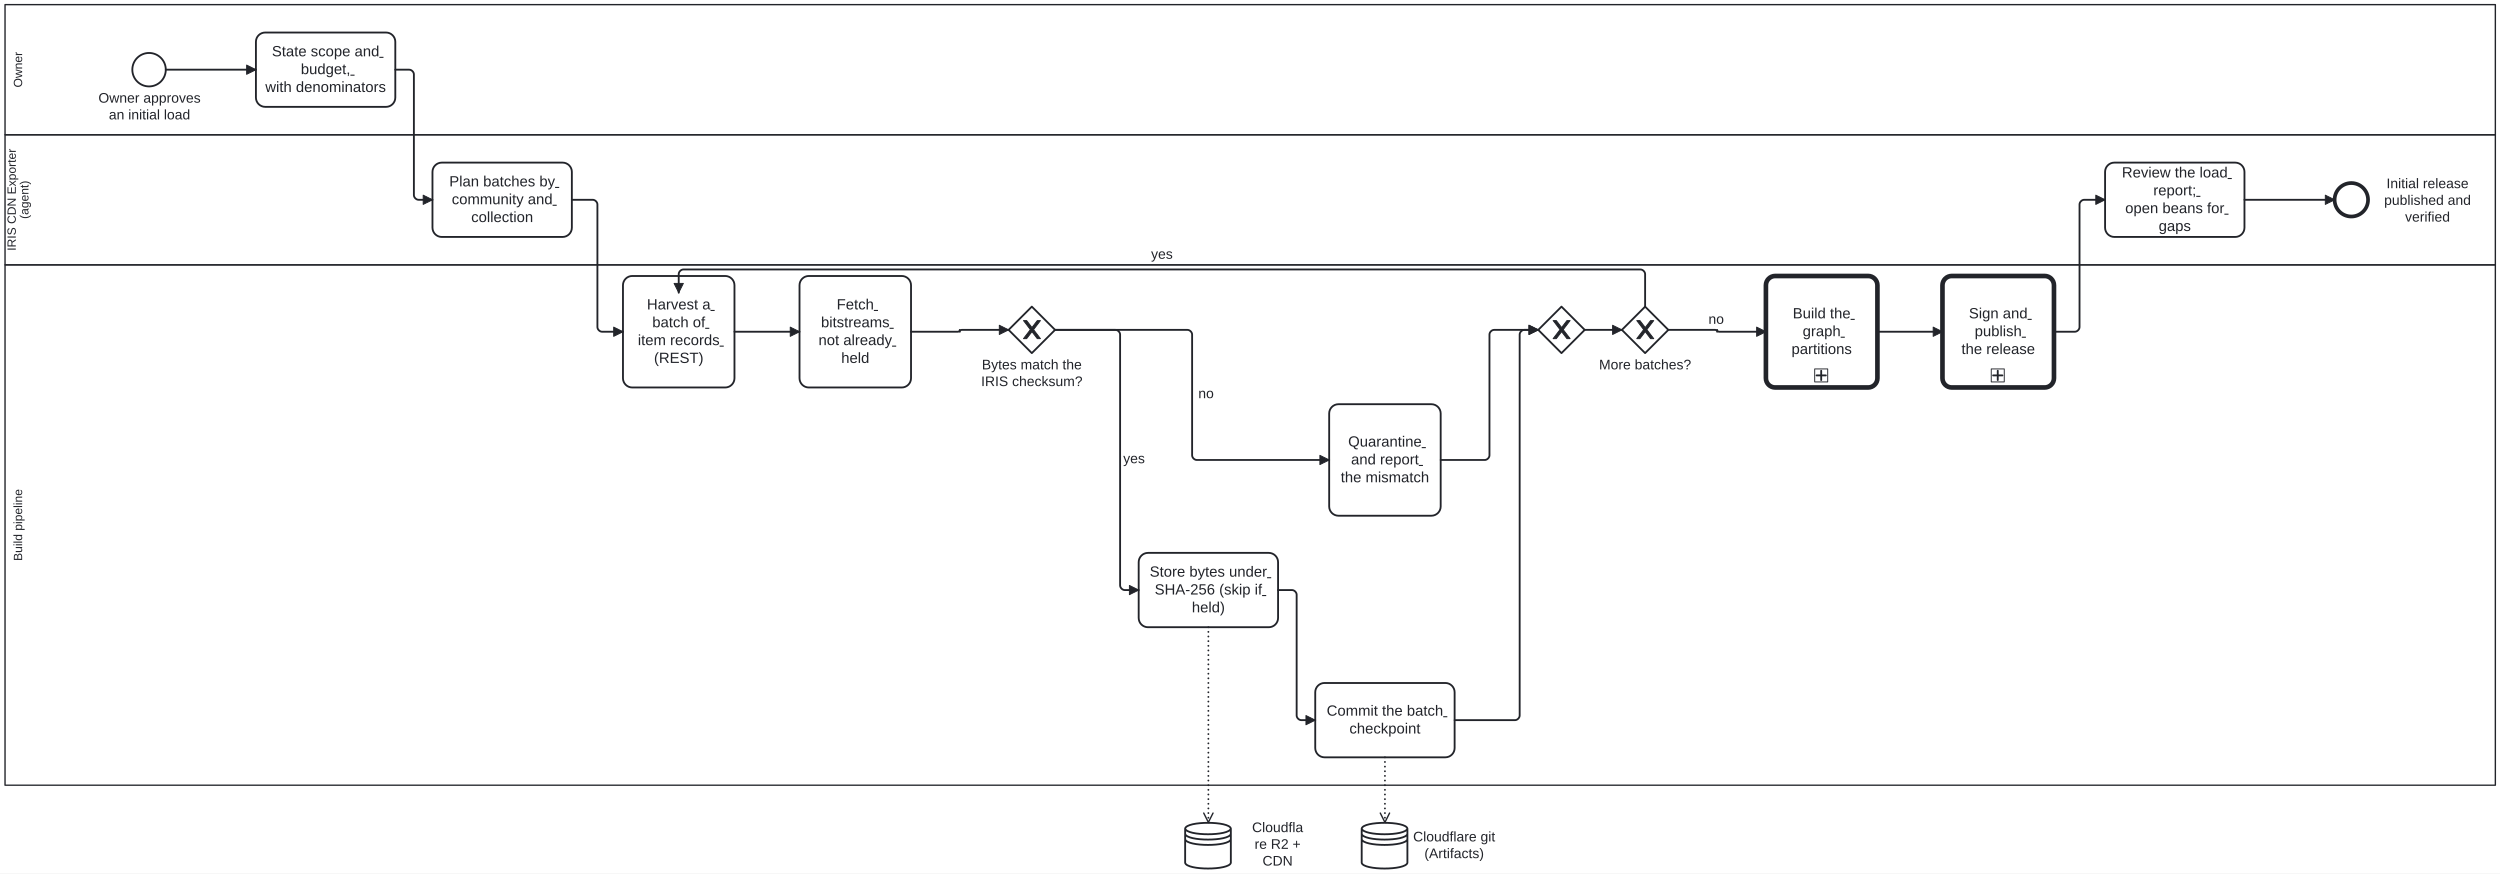
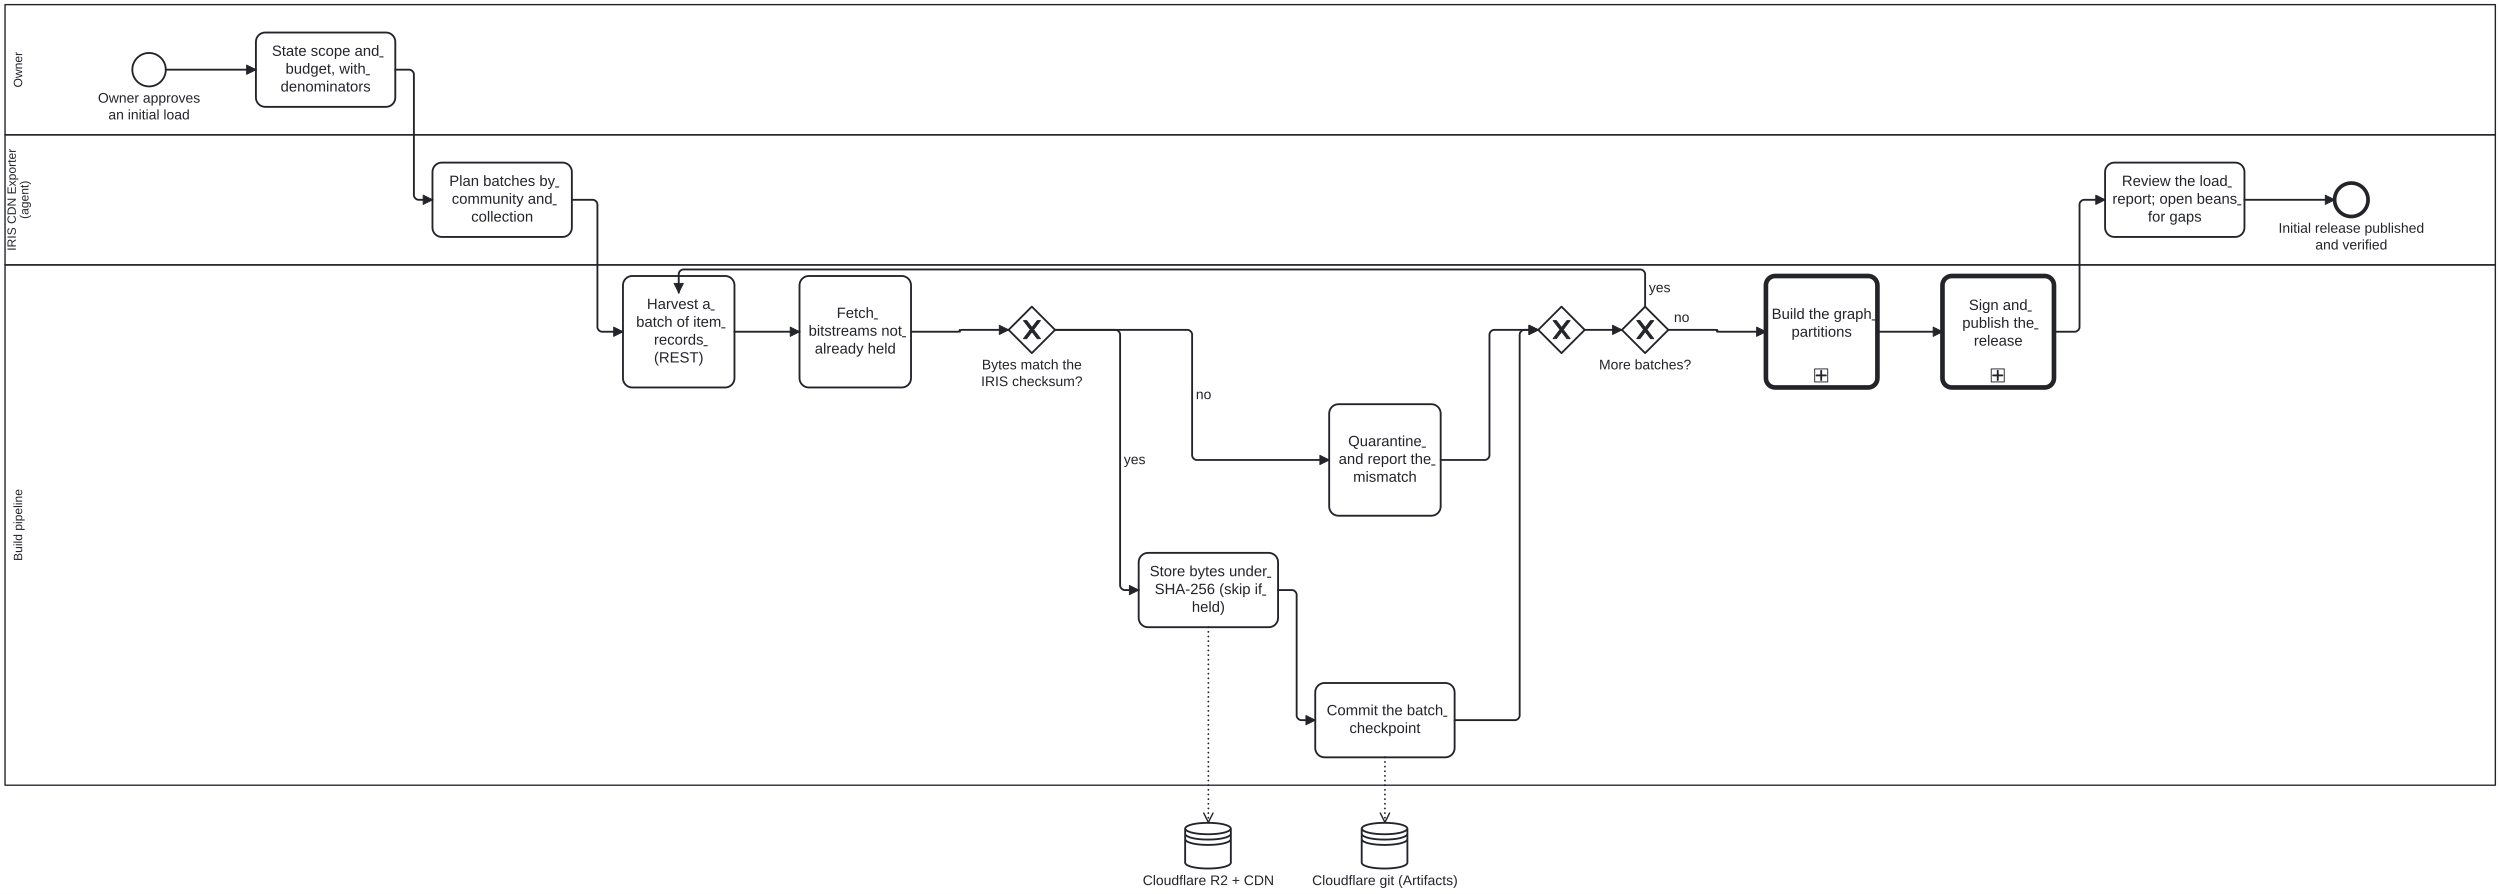
- <svg xmlns="http://www.w3.org/2000/svg" width="100%" style="max-width:100%;height:auto" viewBox="154.587 55 2690.413 940" version="1.1">
+ <svg xmlns="http://www.w3.org/2000/svg" width="100%" style="max-width:100%;height:auto" viewBox="154.587 55 2690.413 962" version="1.1">
  <style>.fa-task-link,.fa-subprocess-link{cursor:pointer}.fa-task-link text{text-decoration:underline}.fa-task-link:focus-visible,.fa-subprocess-link:focus-visible{outline:2px solid #2563eb;outline-offset:2px}.fa-subprocess-link:hover rect:not(.fa-link-hit),.fa-subprocess-link:focus-visible rect:not(.fa-link-hit){stroke-width:2.5px}</style>
-   <rect x="154.587" y="55" width="2690.413" height="940" fill="#ffffff" />
+   <rect x="154.587" y="55" width="2690.413" height="962" fill="#ffffff" />
  <g class="djs-group">
    <g class="djs-element djs-shape" data-element-id="Lane_Pipeline" style="display: block;" transform="matrix(1 0 0 1 160 340)">
      <g class="djs-visual">
        <rect x="0" y="0" width="2680" height="560" rx="0" ry="0" style="stroke-linecap: round; stroke-linejoin: round; stroke: rgb(34, 36, 42); stroke-width: 1.5px; fill: white; fill-opacity: 0.25;" />
        <text lineHeight="1.05" class="djs-label" transform="matrix(-1.83697e-16 -1 1 -1.83697e-16 0 560)" style="font-family: Arial, sans-serif; font-size: 13px; font-weight: normal; fill: rgb(34, 36, 42);">
          <tspan x="241.333" y="18.413">Build pipeline</tspan>
        </text>
      </g>
      <rect class="djs-hit djs-hit-all" x="0" y="0" width="2680" height="560" style="fill: none; stroke-opacity: 0; stroke: white; stroke-width: 15px;" />
    </g>
  </g>
  <g class="djs-group">
    <g class="djs-element djs-shape" data-element-id="Lane_Exporter" style="display: block;" transform="matrix(1 0 0 1 160 200)">
      <g class="djs-visual">
        <rect x="0" y="0" width="2680" height="140" rx="0" ry="0" style="stroke-linecap: round; stroke-linejoin: round; stroke: rgb(34, 36, 42); stroke-width: 1.5px; fill: white; fill-opacity: 0.25;" />
        <text lineHeight="1.05" class="djs-label" transform="matrix(-1.83697e-16 -1 1 -1.83697e-16 0 140)" style="font-family: Arial, sans-serif; font-size: 13px; font-weight: normal; fill: rgb(34, 36, 42);">
-           <tspan x="15.099" y="11.588">IRIS CDN Exporter </tspan>
+           <tspan x="15.099" y="11.588">IRIS CDN Exporter</tspan>
          <tspan x="49.405" y="25.238">(agent)</tspan>
        </text>
      </g>
      <rect class="djs-hit djs-hit-all" x="0" y="0" width="2680" height="140" style="fill: none; stroke-opacity: 0; stroke: white; stroke-width: 15px;" />
    </g>
  </g>
  <g class="djs-group">
    <g class="djs-element djs-shape" data-element-id="Lane_Owner" style="display: block;" transform="matrix(1 0 0 1 160 60)">
      <g class="djs-visual">
        <rect x="0" y="0" width="2680" height="140" rx="0" ry="0" style="stroke-linecap: round; stroke-linejoin: round; stroke: rgb(34, 36, 42); stroke-width: 1.5px; fill: white; fill-opacity: 0.25;" />
        <text lineHeight="1.05" class="djs-label" transform="matrix(-1.83697e-16 -1 1 -1.83697e-16 0 140)" style="font-family: Arial, sans-serif; font-size: 13px; font-weight: normal; fill: rgb(34, 36, 42);">
          <tspan x="50.855" y="18.413">Owner</tspan>
        </text>
      </g>
      <rect class="djs-hit djs-hit-all" x="0" y="0" width="2680" height="140" style="fill: none; stroke-opacity: 0; stroke: white; stroke-width: 15px;" />
    </g>
  </g>
  <g class="djs-group">
    <g class="djs-element djs-shape" data-element-id="Start_LoadApproved" style="display: block;" transform="matrix(1 0 0 1 297 112)">
      <g class="djs-visual">
        <circle cx="18" cy="18" r="18" style="stroke-linecap: round; stroke-linejoin: round; stroke: rgb(34, 36, 42); stroke-width: 2px; fill: white; fill-opacity: 0.95;" />
      </g>
      <rect class="djs-hit djs-hit-all" x="0" y="0" width="36" height="36" style="fill: none; stroke-opacity: 0; stroke: white; stroke-width: 15px;" />
    </g>
  </g>
  <g class="djs-group">
-     <g class="djs-element djs-shape" data-element-id="Start_LoadApproved_label" style="display: block;" transform="matrix(1 0 0 1 260 152)">
-       <g class="djs-visual">
-         <text lineHeight="1.2" class="djs-label" style="font-family: Arial, sans-serif; font-size: 15px; font-weight: normal; fill: rgb(34, 36, 42);">
-           <tspan x="0.473" y="13.5">Owner approves</tspan>
-           <tspan x="11.719" y="31.5">an initial load</tspan>
-         </text>
-       </g>
-       <rect class="djs-hit djs-hit-all" x="0" y="0" width="111" height="36" style="fill: none; stroke-opacity: 0; stroke: white; stroke-width: 15px;" />
+     <g class="djs-element djs-shape" data-element-id="Start_LoadApproved_label" style="display: block;" transform="matrix(1 0 0 1 239.9688 152)">
+       <g class="djs-visual">
+         <text lineHeight="1.2" class="djs-label" style="font-family: Arial, sans-serif; font-size: 15px; font-weight: normal; fill: rgb(34, 36, 42);">
+           <tspan x="20.004" y="13.5">Owner approves</tspan>
+           <tspan x="31.251" y="31.5">an initial load</tspan>
+         </text>
+       </g>
+       <rect class="djs-hit djs-hit-all" x="0" y="0" width="150.062" height="36" style="fill: none; stroke-opacity: 0; stroke: white; stroke-width: 15px;" />
    </g>
  </g>
  <g class="djs-group">
    <g class="djs-element djs-shape" data-element-id="Task_StateBudget" style="display: block;" transform="matrix(1 0 0 1 430 90)">
      <g class="djs-visual">
        <rect x="0" y="0" width="150" height="80" rx="10" ry="10" style="stroke-linecap: round; stroke-linejoin: round; stroke: rgb(34, 36, 42); stroke-width: 2px; fill: white; fill-opacity: 0.95;" />
        <a class="fa-task-link" href="https://litlfred.github.io/folio-assistant/who-iris/process/Process_IrisCdnInitialLoad/node/Task_StateBudget" target="_top" aria-label="Open step: State scope and budget, with denominators">
-           <text lineHeight="1.2" class="djs-label" style="font-family: Arial, sans-serif; font-size: 16px; font-weight: normal; fill: rgb(34, 36, 42);">
-             <tspan x="17.18" y="25.6">State scope and </tspan>
-             <tspan x="48.309" y="44.8">budget,</tspan>
-             <tspan x="10.078" y="64">with denominators</tspan>
+           <text lineHeight="1.2" class="djs-label" transform="translate(0 10.7)" style="font-family: Arial, sans-serif; font-size: 16px; font-weight: normal; fill: rgb(34, 36, 42);">
+             <tspan x="17.18" y="14.4">State scope and</tspan>
+             <tspan x="31.859" y="33.6">budget, with</tspan>
+             <tspan x="26.527" y="52.8">denominators</tspan>
          </text>
        </a>
      </g>
      <rect class="djs-hit djs-hit-all" x="0" y="0" width="150" height="80" style="fill: none; stroke-opacity: 0; stroke: white; stroke-width: 15px;" />
    </g>
  </g>
  <g class="djs-group">
    <g class="djs-element djs-shape" data-element-id="Task_PlanBatches" style="display: block;" transform="matrix(1 0 0 1 620 230)">
      <g class="djs-visual">
        <rect x="0" y="0" width="150" height="80" rx="10" ry="10" style="stroke-linecap: round; stroke-linejoin: round; stroke: rgb(34, 36, 42); stroke-width: 2px; fill: white; fill-opacity: 0.95;" />
        <a class="fa-task-link" href="https://litlfred.github.io/folio-assistant/who-iris/process/Process_IrisCdnInitialLoad/node/Task_PlanBatches" target="_top" aria-label="Open step: Plan batches by community and collection">
-           <text lineHeight="1.2" class="djs-label" style="font-family: Arial, sans-serif; font-size: 16px; font-weight: normal; fill: rgb(34, 36, 42);">
-             <tspan x="18.074" y="25.6">Plan batches by</tspan>
-             <tspan x="20.754" y="44.8">community and </tspan>
-             <tspan x="41.648" y="64">collection</tspan>
+           <text lineHeight="1.2" class="djs-label" transform="translate(0 10.7)" style="font-family: Arial, sans-serif; font-size: 16px; font-weight: normal; fill: rgb(34, 36, 42);">
+             <tspan x="18.074" y="14.4">Plan batches by</tspan>
+             <tspan x="20.754" y="33.6">community and</tspan>
+             <tspan x="41.648" y="52.8">collection</tspan>
          </text>
        </a>
      </g>
      <rect class="djs-hit djs-hit-all" x="0" y="0" width="150" height="80" style="fill: none; stroke-opacity: 0; stroke: white; stroke-width: 15px;" />
    </g>
  </g>
  <g class="djs-group">
    <g class="djs-element djs-shape" data-element-id="Task_HarvestBatch" style="display: block;" transform="matrix(1 0 0 1 825 352)">
      <g class="djs-visual">
        <rect x="0" y="0" width="120" height="120" rx="10" ry="10" style="stroke-linecap: round; stroke-linejoin: round; stroke: rgb(34, 36, 42); stroke-width: 2px; fill: white; fill-opacity: 0.95;" />
        <a class="fa-task-link" href="https://litlfred.github.io/folio-assistant/who-iris/process/Process_IrisCdnInitialLoad/node/Task_HarvestBatch" target="_top" aria-label="Open step: Harvest a batch of item records (REST)">
-           <text lineHeight="1.2" class="djs-label" style="font-family: Arial, sans-serif; font-size: 16px; font-weight: normal; fill: rgb(34, 36, 42);">
-             <tspan x="25.766" y="36">Harvest a </tspan>
-             <tspan x="31.535" y="55.2">batch of</tspan>
-             <tspan x="15.988" y="74.4">item records </tspan>
-             <tspan x="33.336" y="93.6">(REST)</tspan>
+           <text lineHeight="1.2" class="djs-label" transform="translate(0 21.1)" style="font-family: Arial, sans-serif; font-size: 16px; font-weight: normal; fill: rgb(34, 36, 42);">
+             <tspan x="25.766" y="14.4">Harvest a</tspan>
+             <tspan x="14.199" y="33.6">batch of item</tspan>
+             <tspan x="33.324" y="52.8">records</tspan>
+             <tspan x="33.336" y="72">(REST)</tspan>
          </text>
        </a>
      </g>
      <rect class="djs-hit djs-hit-all" x="0" y="0" width="120" height="120" style="fill: none; stroke-opacity: 0; stroke: white; stroke-width: 15px;" />
    </g>
  </g>
  <g class="djs-group">
    <g class="djs-element djs-shape" data-element-id="Task_FetchBitstreams" style="display: block;" transform="matrix(1 0 0 1 1015 352)">
      <g class="djs-visual">
        <rect x="0" y="0" width="120" height="120" rx="10" ry="10" style="stroke-linecap: round; stroke-linejoin: round; stroke: rgb(34, 36, 42); stroke-width: 2px; fill: white; fill-opacity: 0.95;" />
        <a class="fa-task-link" href="https://litlfred.github.io/folio-assistant/who-iris/process/Process_IrisCdnInitialLoad/node/Task_FetchBitstreams" target="_top" aria-label="Open step: Fetch bitstreams not already held">
-           <text lineHeight="1.2" class="djs-label" style="font-family: Arial, sans-serif; font-size: 16px; font-weight: normal; fill: rgb(34, 36, 42);">
-             <tspan x="39.992" y="36">Fetch </tspan>
-             <tspan x="23.102" y="55.2">bitstreams</tspan>
-             <tspan x="20.418" y="74.4">not already </tspan>
-             <tspan x="44.875" y="93.6">held</tspan>
+           <text lineHeight="1.2" class="djs-label" transform="translate(0 30.7)" style="font-family: Arial, sans-serif; font-size: 16px; font-weight: normal; fill: rgb(34, 36, 42);">
+             <tspan x="39.992" y="14.4">Fetch</tspan>
+             <tspan x="9.758" y="33.6">bitstreams not</tspan>
+             <tspan x="16.414" y="52.8">already held</tspan>
          </text>
        </a>
      </g>
      <rect class="djs-hit djs-hit-all" x="0" y="0" width="120" height="120" style="fill: none; stroke-opacity: 0; stroke: white; stroke-width: 15px;" />
    </g>
  </g>
  <g class="djs-group">
    <g class="djs-element djs-shape" data-element-id="GW_Fixity" style="display: block;" transform="matrix(1 0 0 1 1240 385)">
      <g class="djs-visual">
        <polygon points="25,0 50,25 25,50 0,25" style="stroke-linecap: round; stroke-linejoin: round; stroke: rgb(34, 36, 42); stroke-width: 2px; fill: white; fill-opacity: 0.95;" />
        <path d="m 16,15 7.429,9.714 -7.429,9.714 3.429,0 5.714,-7.464 5.714,7.464 3.429,0 -7.429,-9.714 7.429,-9.714 -3.429,0 -5.714,7.464 -5.714,-7.464 -3.429,0 z" style="fill: rgb(34, 36, 42); stroke-linecap: round; stroke-linejoin: round; stroke: rgb(34, 36, 42); stroke-width: 1px;" />
      </g>
      <rect class="djs-hit djs-hit-all" x="0" y="0" width="50" height="50" style="fill: none; stroke-opacity: 0; stroke: white; stroke-width: 15px;" />
    </g>
  </g>
  <g class="djs-group">
-     <g class="djs-element djs-shape" data-element-id="GW_Fixity_label" style="display: block;" transform="matrix(1 0 0 1 1210 439)">
-       <g class="djs-visual">
-         <text lineHeight="1.2" class="djs-label" style="font-family: Arial, sans-serif; font-size: 15px; font-weight: normal; fill: rgb(34, 36, 42);">
-           <tspan x="1.226" y="13.5">Bytes match the</tspan>
-           <tspan x="0.398" y="31.5">IRIS checksum?</tspan>
-         </text>
-       </g>
-       <rect class="djs-hit djs-hit-all" x="0" y="0" width="110" height="36" style="fill: none; stroke-opacity: 0; stroke: white; stroke-width: 15px;" />
+     <g class="djs-element djs-shape" data-element-id="GW_Fixity_label" style="display: block;" transform="matrix(1 0 0 1 1190.391 439)">
+       <g class="djs-visual">
+         <text lineHeight="1.2" class="djs-label" style="font-family: Arial, sans-serif; font-size: 15px; font-weight: normal; fill: rgb(34, 36, 42);">
+           <tspan x="20.835" y="13.5">Bytes match the</tspan>
+           <tspan x="20.007" y="31.5">IRIS checksum?</tspan>
+         </text>
+       </g>
+       <rect class="djs-hit djs-hit-all" x="0" y="0" width="149.219" height="36" style="fill: none; stroke-opacity: 0; stroke: white; stroke-width: 15px;" />
    </g>
  </g>
  <g class="djs-group">
    <g class="djs-element djs-shape" data-element-id="Task_StoreBytes" style="display: block;" transform="matrix(1 0 0 1 1380 650)">
      <g class="djs-visual">
        <rect x="0" y="0" width="150" height="80" rx="10" ry="10" style="stroke-linecap: round; stroke-linejoin: round; stroke: rgb(34, 36, 42); stroke-width: 2px; fill: white; fill-opacity: 0.95;" />
        <a class="fa-task-link" href="https://litlfred.github.io/folio-assistant/who-iris/process/Process_IrisCdnInitialLoad/node/Task_StoreBytes" target="_top" aria-label="Open step: Store bytes under SHA-256 (skip if held)">
-           <text lineHeight="1.2" class="djs-label" style="font-family: Arial, sans-serif; font-size: 16px; font-weight: normal; fill: rgb(34, 36, 42);">
-             <tspan x="11.852" y="25.6">Store bytes under</tspan>
-             <tspan x="17.203" y="44.8">SHA-256 (skip if </tspan>
-             <tspan x="57.211" y="64">held)</tspan>
+           <text lineHeight="1.2" class="djs-label" transform="translate(0 10.7)" style="font-family: Arial, sans-serif; font-size: 16px; font-weight: normal; fill: rgb(34, 36, 42);">
+             <tspan x="11.852" y="14.4">Store bytes under</tspan>
+             <tspan x="17.203" y="33.6">SHA-256 (skip if</tspan>
+             <tspan x="57.211" y="52.8">held)</tspan>
          </text>
        </a>
      </g>
      <rect class="djs-hit djs-hit-all" x="0" y="0" width="150" height="80" style="fill: none; stroke-opacity: 0; stroke: white; stroke-width: 15px;" />
    </g>
  </g>
  <g class="djs-group">
    <g class="djs-element djs-shape" data-element-id="Task_Checkpoint" style="display: block;" transform="matrix(1 0 0 1 1570 790)">
      <g class="djs-visual">
        <rect x="0" y="0" width="150" height="80" rx="10" ry="10" style="stroke-linecap: round; stroke-linejoin: round; stroke: rgb(34, 36, 42); stroke-width: 2px; fill: white; fill-opacity: 0.95;" />
        <a class="fa-task-link" href="https://litlfred.github.io/folio-assistant/who-iris/process/Process_IrisCdnInitialLoad/node/Task_Checkpoint" target="_top" aria-label="Open step: Commit the batch checkpoint">
-           <text lineHeight="1.2" class="djs-label" style="font-family: Arial, sans-serif; font-size: 16px; font-weight: normal; fill: rgb(34, 36, 42);">
-             <tspan x="12.309" y="35.2">Commit the batch</tspan>
-             <tspan x="36.754" y="54.4">checkpoint</tspan>
+           <text lineHeight="1.2" class="djs-label" transform="translate(0 20.3)" style="font-family: Arial, sans-serif; font-size: 16px; font-weight: normal; fill: rgb(34, 36, 42);">
+             <tspan x="12.309" y="14.4">Commit the batch</tspan>
+             <tspan x="36.754" y="33.6">checkpoint</tspan>
          </text>
        </a>
      </g>
      <rect class="djs-hit djs-hit-all" x="0" y="0" width="150" height="80" style="fill: none; stroke-opacity: 0; stroke: white; stroke-width: 15px;" />
    </g>
  </g>
  <g class="djs-group">
    <g class="djs-element djs-shape" data-element-id="Task_Quarantine" style="display: block;" transform="matrix(1 0 0 1 1585 490)">
      <g class="djs-visual">
        <rect x="0" y="0" width="120" height="120" rx="10" ry="10" style="stroke-linecap: round; stroke-linejoin: round; stroke: rgb(34, 36, 42); stroke-width: 2px; fill: white; fill-opacity: 0.95;" />
        <a class="fa-task-link" href="https://litlfred.github.io/folio-assistant/who-iris/process/Process_IrisCdnInitialLoad/node/Task_Quarantine" target="_top" aria-label="Open step: Quarantine and report the mismatch">
-           <text lineHeight="1.2" class="djs-label" style="font-family: Arial, sans-serif; font-size: 16px; font-weight: normal; fill: rgb(34, 36, 42);">
-             <tspan x="20.418" y="45.6">Quarantine </tspan>
-             <tspan x="23.531" y="64.8">and report</tspan>
-             <tspan x="12.43" y="84">the mismatch</tspan>
+           <text lineHeight="1.2" class="djs-label" transform="translate(0 30.7)" style="font-family: Arial, sans-serif; font-size: 16px; font-weight: normal; fill: rgb(34, 36, 42);">
+             <tspan x="20.418" y="14.4">Quarantine</tspan>
+             <tspan x="10.188" y="33.6">and report the</tspan>
+             <tspan x="25.773" y="52.8">mismatch</tspan>
          </text>
        </a>
      </g>
      <rect class="djs-hit djs-hit-all" x="0" y="0" width="120" height="120" style="fill: none; stroke-opacity: 0; stroke: white; stroke-width: 15px;" />
    </g>
  </g>
  <g class="djs-group">
    <g class="djs-element djs-shape" data-element-id="GW_More_Join" style="display: block;" transform="matrix(1 0 0 1 1810 385)">
      <g class="djs-visual">
        <polygon points="25,0 50,25 25,50 0,25" style="stroke-linecap: round; stroke-linejoin: round; stroke: rgb(34, 36, 42); stroke-width: 2px; fill: white; fill-opacity: 0.95;" />
        <path d="m 16,15 7.429,9.714 -7.429,9.714 3.429,0 5.714,-7.464 5.714,7.464 3.429,0 -7.429,-9.714 7.429,-9.714 -3.429,0 -5.714,7.464 -5.714,-7.464 -3.429,0 z" style="fill: rgb(34, 36, 42); stroke-linecap: round; stroke-linejoin: round; stroke: rgb(34, 36, 42); stroke-width: 1px;" />
      </g>
      <rect class="djs-hit djs-hit-all" x="0" y="0" width="50" height="50" style="fill: none; stroke-opacity: 0; stroke: white; stroke-width: 15px;" />
    </g>
  </g>
  <g class="djs-group">
    <g class="djs-element djs-shape" data-element-id="GW_More" style="display: block;" transform="matrix(1 0 0 1 1900 385)">
      <g class="djs-visual">
        <polygon points="25,0 50,25 25,50 0,25" style="stroke-linecap: round; stroke-linejoin: round; stroke: rgb(34, 36, 42); stroke-width: 2px; fill: white; fill-opacity: 0.95;" />
        <path d="m 16,15 7.429,9.714 -7.429,9.714 3.429,0 5.714,-7.464 5.714,7.464 3.429,0 -7.429,-9.714 7.429,-9.714 -3.429,0 -5.714,7.464 -5.714,-7.464 -3.429,0 z" style="fill: rgb(34, 36, 42); stroke-linecap: round; stroke-linejoin: round; stroke: rgb(34, 36, 42); stroke-width: 1px;" />
      </g>
      <rect class="djs-hit djs-hit-all" x="0" y="0" width="50" height="50" style="fill: none; stroke-opacity: 0; stroke: white; stroke-width: 15px;" />
    </g>
  </g>
  <g class="djs-group">
-     <g class="djs-element djs-shape" data-element-id="GW_More_label" style="display: block;" transform="matrix(1 0 0 1 1875 439)">
-       <g class="djs-visual">
-         <text lineHeight="1.2" class="djs-label" style="font-family: Arial, sans-serif; font-size: 15px; font-weight: normal; fill: rgb(34, 36, 42);">
-           <tspan x="0.389" y="13.5">More batches?</tspan>
-         </text>
-       </g>
-       <rect class="djs-hit djs-hit-all" x="0" y="0" width="100" height="18" style="fill: none; stroke-opacity: 0; stroke: white; stroke-width: 15px;" />
+     <g class="djs-element djs-shape" data-element-id="GW_More_label" style="display: block;" transform="matrix(1 0 0 1 1855.383 439)">
+       <g class="djs-visual">
+         <text lineHeight="1.2" class="djs-label" style="font-family: Arial, sans-serif; font-size: 15px; font-weight: normal; fill: rgb(34, 36, 42);">
+           <tspan x="20.007" y="13.5">More batches?</tspan>
+         </text>
+       </g>
+       <rect class="djs-hit djs-hit-all" x="0" y="0" width="139.234" height="18" style="fill: none; stroke-opacity: 0; stroke: white; stroke-width: 15px;" />
    </g>
  </g>
  <g class="djs-group">
    <g class="djs-element djs-shape" data-element-id="Call_BuildGraph" style="display: block;" transform="matrix(1 0 0 1 2055 352)">
      <g class="djs-visual">
        <rect x="0" y="0" width="120" height="120" rx="10" ry="10" style="stroke-linecap: round; stroke-linejoin: round; stroke: rgb(34, 36, 42); stroke-width: 5px; fill: white; fill-opacity: 0.95;" />
        <a class="fa-task-link" href="https://litlfred.github.io/folio-assistant/who-iris/process/Process_IrisCdnInitialLoad/node/Call_BuildGraph" target="_top" aria-label="Open step: Build the graph partitions">
-           <text lineHeight="1.2" class="djs-label" style="font-family: Arial, sans-serif; font-size: 16px; font-weight: normal; fill: rgb(34, 36, 42);">
-             <tspan x="28.867" y="45.6">Build the </tspan>
-             <tspan x="39.539" y="64.8">graph</tspan>
-             <tspan x="27.539" y="84">partitions</tspan>
+           <text lineHeight="1.2" class="djs-label" transform="translate(0 31.8)" style="font-family: Arial, sans-serif; font-size: 16px; font-weight: normal; fill: rgb(34, 36, 42);">
+             <tspan x="6.184" y="14.4">Build the graph</tspan>
+             <tspan x="27.539" y="33.6">partitions</tspan>
          </text>
        </a>
        <rect x="0" y="0" width="14" height="14" rx="0" ry="0" style="stroke-linecap: round; stroke-linejoin: round; stroke: rgb(34, 36, 42); stroke-width: 1px; fill: white;" transform="matrix(1 0 0 1 52.5 100)" />
        <path data-marker="sub-process" d="m52.5,100 m 7,2 l 0,10 m -5,-5 l 10,0" style="fill: white; stroke-linecap: round; stroke-linejoin: round; stroke: rgb(34, 36, 42); stroke-width: 2px;" />
      </g>
      <rect class="djs-hit djs-hit-all" x="0" y="0" width="120" height="120" style="fill: none; stroke-opacity: 0; stroke: white; stroke-width: 15px;" />
    </g>
  </g>
  <g class="djs-group">
    <g class="djs-element djs-shape" data-element-id="Call_SignPublish" style="display: block;" transform="matrix(1 0 0 1 2245 352)">
      <g class="djs-visual">
        <rect x="0" y="0" width="120" height="120" rx="10" ry="10" style="stroke-linecap: round; stroke-linejoin: round; stroke: rgb(34, 36, 42); stroke-width: 5px; fill: white; fill-opacity: 0.95;" />
        <a class="fa-task-link" href="https://litlfred.github.io/folio-assistant/who-iris/process/Process_IrisCdnInitialLoad/node/Call_SignPublish" target="_top" aria-label="Open step: Sign and publish the release">
-           <text lineHeight="1.2" class="djs-label" style="font-family: Arial, sans-serif; font-size: 16px; font-weight: normal; fill: rgb(34, 36, 42);">
-             <tspan x="28.418" y="45.6">Sign and </tspan>
-             <tspan x="34.648" y="64.8">publish</tspan>
-             <tspan x="20.418" y="84">the release</tspan>
+           <text lineHeight="1.2" class="djs-label" transform="translate(0 22.2)" style="font-family: Arial, sans-serif; font-size: 16px; font-weight: normal; fill: rgb(34, 36, 42);">
+             <tspan x="28.418" y="14.4">Sign and</tspan>
+             <tspan x="21.305" y="33.6">publish the</tspan>
+             <tspan x="33.762" y="52.8">release</tspan>
          </text>
        </a>
        <a class="fa-subprocess-link" href="https://litlfred.github.io/folio-assistant/who-iris/process/Process_IrisCdnSignPublish" target="_top" aria-label="Open subprocess: Sign and publish the release">
          <rect class="fa-link-hit" x="47.5" y="95" width="24" height="24" fill="transparent" stroke="none" />
          <rect x="0" y="0" width="14" height="14" rx="0" ry="0" style="stroke-linecap: round; stroke-linejoin: round; stroke: rgb(34, 36, 42); stroke-width: 1px; fill: white;" transform="matrix(1 0 0 1 52.5 100)" />
          <path data-marker="sub-process" d="m52.5,100 m 7,2 l 0,10 m -5,-5 l 10,0" style="fill: white; stroke-linecap: round; stroke-linejoin: round; stroke: rgb(34, 36, 42); stroke-width: 2px;" />
        </a>
      </g>
      <rect class="djs-hit djs-hit-all" x="0" y="0" width="120" height="120" style="fill: none; stroke-opacity: 0; stroke: white; stroke-width: 15px;" />
    </g>
  </g>
  <g class="djs-group">
    <g class="djs-element djs-shape" data-element-id="Task_ReviewLoad" style="display: block;" transform="matrix(1 0 0 1 2420 230)">
      <g class="djs-visual">
        <rect x="0" y="0" width="150" height="80" rx="10" ry="10" style="stroke-linecap: round; stroke-linejoin: round; stroke: rgb(34, 36, 42); stroke-width: 2px; fill: white; fill-opacity: 0.95;" />
        <a class="fa-task-link" href="https://litlfred.github.io/folio-assistant/who-iris/process/Process_IrisCdnInitialLoad/node/Task_ReviewLoad" target="_top" aria-label="Open step: Review the load report; open beans for gaps">
-           <text lineHeight="1.2" class="djs-label" style="font-family: Arial, sans-serif; font-size: 16px; font-weight: normal; fill: rgb(34, 36, 42);">
-             <tspan x="18.078" y="16">Review the load </tspan>
-             <tspan x="51.879" y="35.2">report;</tspan>
-             <tspan x="21.625" y="54.4">open beans for </tspan>
-             <tspan x="57.652" y="73.6">gaps</tspan>
+           <text lineHeight="1.2" class="djs-label" transform="translate(0 10.7)" style="font-family: Arial, sans-serif; font-size: 16px; font-weight: normal; fill: rgb(34, 36, 42);">
+             <tspan x="18.078" y="14.4">Review the load</tspan>
+             <tspan x="7.84" y="33.6">report; open beans</tspan>
+             <tspan x="46.094" y="52.8">for gaps</tspan>
          </text>
        </a>
      </g>
      <rect class="djs-hit djs-hit-all" x="0" y="0" width="150" height="80" style="fill: none; stroke-opacity: 0; stroke: white; stroke-width: 15px;" />
    </g>
  </g>
  <g class="djs-group">
    <g class="djs-element djs-shape" data-element-id="End_Loaded" style="display: block;" transform="matrix(1 0 0 1 2667 252)">
      <g class="djs-visual">
        <circle cx="18" cy="18" r="18" style="stroke-linecap: round; stroke-linejoin: round; stroke: rgb(34, 36, 42); stroke-width: 4px; fill: white; fill-opacity: 0.95;" />
      </g>
      <rect class="djs-hit djs-hit-all" x="0" y="0" width="36" height="36" style="fill: none; stroke-opacity: 0; stroke: white; stroke-width: 15px;" />
    </g>
  </g>
  <g class="djs-group">
-     <g class="djs-element djs-shape" data-element-id="End_Loaded_label" style="display: block;" transform="matrix(1 0 0 1 2720 244)">
-       <g class="djs-visual">
-         <text lineHeight="1.2" class="djs-label" style="font-family: Arial, sans-serif; font-size: 15px; font-weight: normal; fill: rgb(34, 36, 42);">
-           <tspan x="2.809" y="13.5">Initial release</tspan>
-           <tspan x="0.293" y="31.5">published and </tspan>
-           <tspan x="22.823" y="49.5">verified</tspan>
-         </text>
-       </g>
-       <rect class="djs-hit djs-hit-all" x="0" y="0" width="94" height="54" style="fill: none; stroke-opacity: 0; stroke: white; stroke-width: 15px;" />
+     <g class="djs-element djs-shape" data-element-id="End_Loaded_label" style="display: block;" transform="matrix(1 0 0 1 2586.609 292)">
+       <g class="djs-visual">
+         <text lineHeight="1.2" class="djs-label" style="font-family: Arial, sans-serif; font-size: 15px; font-weight: normal; fill: rgb(34, 36, 42);">
+           <tspan x="20.007" y="13.5">Initial release published</tspan>
+           <tspan x="59.616" y="31.5">and verified</tspan>
+         </text>
+       </g>
+       <rect class="djs-hit djs-hit-all" x="0" y="0" width="196.781" height="36" style="fill: none; stroke-opacity: 0; stroke: white; stroke-width: 15px;" />
    </g>
  </g>
  <g class="djs-group">
    <g class="djs-element djs-shape" data-element-id="DSR_cloudflare_r2_cdn" style="display: block;" transform="matrix(1 0 0 1 1430 940)">
      <g class="djs-visual">
        <path d="m  0,6.65 l  0,36.885 c  1.639,8.197 47.541,8.197  49.18,0 l  0,-36.885 c -1.639,-8.197 -47.541,-8.197 -49.18,0c  1.639,8.197 47.541,8.197  49.18,0 m  -49.18,5.738c  1.639,8.197 47.541,8.197 49.18,0m  -49.18,5.738c  1.639,8.197 47.541,8.197  49.18,0" style="fill: white; stroke-linecap: round; stroke-linejoin: round; stroke: rgb(34, 36, 42); stroke-width: 2px; fill-opacity: 0.95;" />
      </g>
      <rect class="djs-hit djs-hit-all" x="0" y="0" width="50" height="50" style="fill: none; stroke-opacity: 0; stroke: white; stroke-width: 15px;" />
    </g>
  </g>
  <g class="djs-group">
-     <g class="djs-element djs-shape" data-element-id="DSR_cloudflare_r2_cdn_label" style="display: block;" transform="matrix(1 0 0 1 1495 937)">
-       <g class="djs-visual">
-         <text lineHeight="1.2" class="djs-label" style="font-family: Arial, sans-serif; font-size: 15px; font-weight: normal; fill: rgb(34, 36, 42);">
-           <tspan x="6.983" y="13.5">Cloudfla</tspan>
-           <tspan x="9.697" y="31.5">re R2 + </tspan>
-           <tspan x="18.251" y="49.5">CDN</tspan>
-         </text>
-       </g>
-       <rect class="djs-hit djs-hit-all" x="0" y="0" width="69" height="36" style="fill: none; stroke-opacity: 0; stroke: white; stroke-width: 15px;" />
+     <g class="djs-element djs-shape" data-element-id="DSR_cloudflare_r2_cdn_label" style="display: block;" transform="matrix(1 0 0 1 1364.344 994)">
+       <g class="djs-visual">
+         <text lineHeight="1.2" class="djs-label" style="font-family: Arial, sans-serif; font-size: 15px; font-weight: normal; fill: rgb(34, 36, 42);">
+           <tspan x="20.003" y="13.5">Cloudflare R2 + CDN</tspan>
+         </text>
+       </g>
+       <rect class="djs-hit djs-hit-all" x="0" y="0" width="181.312" height="18" style="fill: none; stroke-opacity: 0; stroke: white; stroke-width: 15px;" />
    </g>
  </g>
  <g class="djs-group">
    <g class="djs-element djs-shape" data-element-id="DSR_cloudflare_git" style="display: block;" transform="matrix(1 0 0 1 1620 940)">
      <g class="djs-visual">
        <path d="m  0,6.65 l  0,36.885 c  1.639,8.197 47.541,8.197  49.18,0 l  0,-36.885 c -1.639,-8.197 -47.541,-8.197 -49.18,0c  1.639,8.197 47.541,8.197  49.18,0 m  -49.18,5.738c  1.639,8.197 47.541,8.197 49.18,0m  -49.18,5.738c  1.639,8.197 47.541,8.197  49.18,0" style="fill: white; stroke-linecap: round; stroke-linejoin: round; stroke: rgb(34, 36, 42); stroke-width: 2px; fill-opacity: 0.95;" />
      </g>
      <rect class="djs-hit djs-hit-all" x="0" y="0" width="50" height="50" style="fill: none; stroke-opacity: 0; stroke: white; stroke-width: 15px;" />
    </g>
  </g>
  <g class="djs-group">
-     <g class="djs-element djs-shape" data-element-id="DSR_cloudflare_git_label" style="display: block;" transform="matrix(1 0 0 1 1675 947)">
-       <g class="djs-visual">
-         <text lineHeight="1.2" class="djs-label" style="font-family: Arial, sans-serif; font-size: 15px; font-weight: normal; fill: rgb(34, 36, 42);">
-           <tspan x="0.309" y="13.5">Cloudflare git</tspan>
-           <tspan x="12.416" y="31.5">(Artifacts)</tspan>
-         </text>
-       </g>
-       <rect class="djs-hit djs-hit-all" x="0" y="0" width="89" height="36" style="fill: none; stroke-opacity: 0; stroke: white; stroke-width: 15px;" />
+     <g class="djs-element djs-shape" data-element-id="DSR_cloudflare_git_label" style="display: block;" transform="matrix(1 0 0 1 1546.641 994)">
+       <g class="djs-visual">
+         <text lineHeight="1.2" class="djs-label" style="font-family: Arial, sans-serif; font-size: 15px; font-weight: normal; fill: rgb(34, 36, 42);">
+           <tspan x="20.001" y="13.5">Cloudflare git (Artifacts)</tspan>
+         </text>
+       </g>
+       <rect class="djs-hit djs-hit-all" x="0" y="0" width="196.719" height="18" style="fill: none; stroke-opacity: 0; stroke: white; stroke-width: 15px;" />
    </g>
  </g>
  <g class="djs-group">
    <g class="djs-element djs-connection" data-element-id="DOA_Task_StoreBytes" style="display: block;">
      <g class="djs-visual">
        <defs>
          <marker id="folio-marker-1" viewBox="0 0 20 20" refX="11" refY="10" markerWidth="10" markerHeight="10" orient="auto">
            <path d="M 1 5 L 11 10 L 1 15" style="fill: none; stroke-linecap: round; stroke-linejoin: round; stroke: rgb(34, 36, 42); stroke-width: 1.5px; stroke-dasharray: 10000, 1;" />
          </marker>
        </defs>
        <path data-corner-radius="5" style="fill: none; stroke-linecap: round; stroke-linejoin: round; stroke: rgb(34, 36, 42); stroke-width: 2px; marker-end: url('#folio-marker-1'); stroke-dasharray: 0, 5;" d="M1455,730L1455,940" />
      </g>
      <path d="M1455,730L1455,940" class="djs-hit djs-hit-stroke" style="fill: none; stroke-opacity: 0; stroke: white; stroke-width: 15px;" />
    </g>
  </g>
  <g class="djs-group">
    <g class="djs-element djs-connection" data-element-id="DOA_Task_Checkpoint" style="display: block;">
      <g class="djs-visual">
        <defs>
          <marker id="folio-marker-2" viewBox="0 0 20 20" refX="11" refY="10" markerWidth="10" markerHeight="10" orient="auto">
            <path d="M 1 5 L 11 10 L 1 15" style="fill: none; stroke-linecap: round; stroke-linejoin: round; stroke: rgb(34, 36, 42); stroke-width: 1.5px; stroke-dasharray: 10000, 1;" />
          </marker>
        </defs>
        <path data-corner-radius="5" style="fill: none; stroke-linecap: round; stroke-linejoin: round; stroke: rgb(34, 36, 42); stroke-width: 2px; marker-end: url('#folio-marker-2'); stroke-dasharray: 0, 5;" d="M1645,870L1645,940" />
      </g>
      <path d="M1645,870L1645,940" class="djs-hit djs-hit-stroke" style="fill: none; stroke-opacity: 0; stroke: white; stroke-width: 15px;" />
    </g>
  </g>
  <g class="djs-group">
    <g class="djs-element djs-connection" data-element-id="F1" style="display: block;">
      <g class="djs-visual">
        <defs>
          <marker id="folio-marker-3" viewBox="0 0 20 20" refX="11" refY="10" markerWidth="10" markerHeight="10" orient="auto">
            <path d="M 1 5 L 11 10 L 1 15 Z" style="stroke-linecap: round; stroke-linejoin: round; stroke: rgb(34, 36, 42); stroke-width: 1px; fill: rgb(34, 36, 42);" />
          </marker>
        </defs>
        <path data-corner-radius="5" style="fill: none; stroke-linecap: round; stroke-linejoin: round; stroke: rgb(34, 36, 42); stroke-width: 2px; marker-end: url('#folio-marker-3');" d="M333,130L430,130" />
      </g>
      <path d="M333,130L430,130" class="djs-hit djs-hit-stroke" style="fill: none; stroke-opacity: 0; stroke: white; stroke-width: 15px;" />
    </g>
  </g>
  <g class="djs-group">
    <g class="djs-element djs-connection" data-element-id="F2" style="display: block;">
      <g class="djs-visual">
        <defs>
          <marker id="folio-marker-4" viewBox="0 0 20 20" refX="11" refY="10" markerWidth="10" markerHeight="10" orient="auto">
            <path d="M 1 5 L 11 10 L 1 15 Z" style="stroke-linecap: round; stroke-linejoin: round; stroke: rgb(34, 36, 42); stroke-width: 1px; fill: rgb(34, 36, 42);" />
          </marker>
        </defs>
        <path data-corner-radius="5" style="fill: none; stroke-linecap: round; stroke-linejoin: round; stroke: rgb(34, 36, 42); stroke-width: 2px; marker-end: url('#folio-marker-4');" d="M580,130L595,130C597.5,130,600,132.5,600,135L600,265C600,267.5,602.5,270,605,270L620,270" />
      </g>
      <path d="M580,130L600,130L600,270L620,270" class="djs-hit djs-hit-stroke" style="fill: none; stroke-opacity: 0; stroke: white; stroke-width: 15px;" />
    </g>
  </g>
  <g class="djs-group">
    <g class="djs-element djs-connection" data-element-id="F3" style="display: block;">
      <g class="djs-visual">
        <defs>
          <marker id="folio-marker-5" viewBox="0 0 20 20" refX="11" refY="10" markerWidth="10" markerHeight="10" orient="auto">
            <path d="M 1 5 L 11 10 L 1 15 Z" style="stroke-linecap: round; stroke-linejoin: round; stroke: rgb(34, 36, 42); stroke-width: 1px; fill: rgb(34, 36, 42);" />
          </marker>
        </defs>
        <path data-corner-radius="5" style="fill: none; stroke-linecap: round; stroke-linejoin: round; stroke: rgb(34, 36, 42); stroke-width: 2px; marker-end: url('#folio-marker-5');" d="M770,270L792.5,270C795,270,797.5,272.5,797.5,275L797.5,407C797.5,409.5,800,412,802.5,412L825,412" />
      </g>
      <path d="M770,270L797.5,270L797.5,412L825,412" class="djs-hit djs-hit-stroke" style="fill: none; stroke-opacity: 0; stroke: white; stroke-width: 15px;" />
    </g>
  </g>
  <g class="djs-group">
    <g class="djs-element djs-connection" data-element-id="F4" style="display: block;">
      <g class="djs-visual">
        <defs>
          <marker id="folio-marker-6" viewBox="0 0 20 20" refX="11" refY="10" markerWidth="10" markerHeight="10" orient="auto">
            <path d="M 1 5 L 11 10 L 1 15 Z" style="stroke-linecap: round; stroke-linejoin: round; stroke: rgb(34, 36, 42); stroke-width: 1px; fill: rgb(34, 36, 42);" />
          </marker>
        </defs>
        <path data-corner-radius="5" style="fill: none; stroke-linecap: round; stroke-linejoin: round; stroke: rgb(34, 36, 42); stroke-width: 2px; marker-end: url('#folio-marker-6');" d="M945,412L1015,412" />
      </g>
      <path d="M945,412L1015,412" class="djs-hit djs-hit-stroke" style="fill: none; stroke-opacity: 0; stroke: white; stroke-width: 15px;" />
    </g>
  </g>
  <g class="djs-group">
    <g class="djs-element djs-connection" data-element-id="F5" style="display: block;">
      <g class="djs-visual">
        <defs>
          <marker id="folio-marker-7" viewBox="0 0 20 20" refX="11" refY="10" markerWidth="10" markerHeight="10" orient="auto">
            <path d="M 1 5 L 11 10 L 1 15 Z" style="stroke-linecap: round; stroke-linejoin: round; stroke: rgb(34, 36, 42); stroke-width: 1px; fill: rgb(34, 36, 42);" />
          </marker>
        </defs>
        <path data-corner-radius="5" style="fill: none; stroke-linecap: round; stroke-linejoin: round; stroke: rgb(34, 36, 42); stroke-width: 2px; marker-end: url('#folio-marker-7');" d="M1135,412L1185.5,412C1186.5,412,1187.5,411,1187.5,410L1187.5,412C1187.5,411,1188.5,410,1189.5,410L1240,410" />
      </g>
      <path d="M1135,412L1187.5,412L1187.5,410L1240,410" class="djs-hit djs-hit-stroke" style="fill: none; stroke-opacity: 0; stroke: white; stroke-width: 15px;" />
    </g>
  </g>
  <g class="djs-group">
    <g class="djs-element djs-connection" data-element-id="F6" style="display: block;">
      <g class="djs-visual">
        <defs>
          <marker id="folio-marker-8" viewBox="0 0 20 20" refX="11" refY="10" markerWidth="10" markerHeight="10" orient="auto">
            <path d="M 1 5 L 11 10 L 1 15 Z" style="stroke-linecap: round; stroke-linejoin: round; stroke: rgb(34, 36, 42); stroke-width: 1px; fill: rgb(34, 36, 42);" />
          </marker>
        </defs>
        <path data-corner-radius="5" style="fill: none; stroke-linecap: round; stroke-linejoin: round; stroke: rgb(34, 36, 42); stroke-width: 2px; marker-end: url('#folio-marker-8');" d="M1290,410L1355,410C1357.5,410,1360,412.5,1360,415L1360,685C1360,687.5,1362.5,690,1365,690L1380,690" />
      </g>
      <path d="M1290,410L1360,410L1360,690L1380,690" class="djs-hit djs-hit-stroke" style="fill: none; stroke-opacity: 0; stroke: white; stroke-width: 15px;" />
    </g>
  </g>
  <g class="djs-group">
-     <g class="djs-element djs-shape" data-element-id="F6_label" style="display: block;" transform="matrix(1 0 0 1 1363 540)">
-       <g class="djs-visual">
-         <text lineHeight="1.2" class="djs-label" style="font-family: Arial, sans-serif; font-size: 15px; font-weight: normal; fill: rgb(34, 36, 42);">
-           <tspan x="0.329" y="13.5">yes</tspan>
-         </text>
-       </g>
-       <rect class="djs-hit djs-hit-all" x="0" y="0" width="24" height="18" style="fill: none; stroke-opacity: 0; stroke: white; stroke-width: 15px;" />
+     <g class="djs-element djs-shape" data-element-id="F6_label" style="display: block;" transform="matrix(1 0 0 1 1344 541)">
+       <g class="djs-visual">
+         <text lineHeight="1.2" class="djs-label" style="font-family: Arial, sans-serif; font-size: 15px; font-weight: normal; fill: rgb(34, 36, 42);">
+           <tspan x="20.001" y="13.5">yes</tspan>
+         </text>
+       </g>
+       <rect class="djs-hit djs-hit-all" x="0" y="0" width="63.344" height="18" style="fill: none; stroke-opacity: 0; stroke: white; stroke-width: 15px;" />
    </g>
  </g>
  <g class="djs-group">
    <g class="djs-element djs-connection" data-element-id="F6b" style="display: block;">
      <g class="djs-visual">
        <defs>
          <marker id="folio-marker-9" viewBox="0 0 20 20" refX="11" refY="10" markerWidth="10" markerHeight="10" orient="auto">
            <path d="M 1 5 L 11 10 L 1 15 Z" style="stroke-linecap: round; stroke-linejoin: round; stroke: rgb(34, 36, 42); stroke-width: 1px; fill: rgb(34, 36, 42);" />
          </marker>
        </defs>
        <path data-corner-radius="5" style="fill: none; stroke-linecap: round; stroke-linejoin: round; stroke: rgb(34, 36, 42); stroke-width: 2px; marker-end: url('#folio-marker-9');" d="M1530,690L1545,690C1547.5,690,1550,692.5,1550,695L1550,825C1550,827.5,1552.5,830,1555,830L1570,830" />
      </g>
      <path d="M1530,690L1550,690L1550,830L1570,830" class="djs-hit djs-hit-stroke" style="fill: none; stroke-opacity: 0; stroke: white; stroke-width: 15px;" />
    </g>
  </g>
  <g class="djs-group">
    <g class="djs-element djs-connection" data-element-id="F7" style="display: block;">
      <g class="djs-visual">
        <defs>
          <marker id="folio-marker-10" viewBox="0 0 20 20" refX="11" refY="10" markerWidth="10" markerHeight="10" orient="auto">
            <path d="M 1 5 L 11 10 L 1 15 Z" style="stroke-linecap: round; stroke-linejoin: round; stroke: rgb(34, 36, 42); stroke-width: 1px; fill: rgb(34, 36, 42);" />
          </marker>
        </defs>
        <path data-corner-radius="5" style="fill: none; stroke-linecap: round; stroke-linejoin: round; stroke: rgb(34, 36, 42); stroke-width: 2px; marker-end: url('#folio-marker-10');" d="M1290,410L1432.5,410C1435,410,1437.5,412.5,1437.5,415L1437.5,545C1437.5,547.5,1440,550,1442.5,550L1585,550" />
      </g>
      <path d="M1290,410L1437.5,410L1437.5,550L1585,550" class="djs-hit djs-hit-stroke" style="fill: none; stroke-opacity: 0; stroke: white; stroke-width: 15px;" />
    </g>
  </g>
  <g class="djs-group">
-     <g class="djs-element djs-shape" data-element-id="F7_label" style="display: block;" transform="matrix(1 0 0 1 1444 470)">
-       <g class="djs-visual">
-         <text lineHeight="1.2" class="djs-label" style="font-family: Arial, sans-serif; font-size: 15px; font-weight: normal; fill: rgb(34, 36, 42);">
-           <tspan x="0.158" y="13.5">no</tspan>
-         </text>
-       </g>
-       <rect class="djs-hit djs-hit-all" x="0" y="0" width="17" height="18" style="fill: none; stroke-opacity: 0; stroke: white; stroke-width: 15px;" />
+     <g class="djs-element djs-shape" data-element-id="F7_label" style="display: block;" transform="matrix(1 0 0 1 1421.5 471)">
+       <g class="djs-visual">
+         <text lineHeight="1.2" class="djs-label" style="font-family: Arial, sans-serif; font-size: 15px; font-weight: normal; fill: rgb(34, 36, 42);">
+           <tspan x="20.001" y="13.5">no</tspan>
+         </text>
+       </g>
+       <rect class="djs-hit djs-hit-all" x="0" y="0" width="56.688" height="18" style="fill: none; stroke-opacity: 0; stroke: white; stroke-width: 15px;" />
    </g>
  </g>
  <g class="djs-group">
    <g class="djs-element djs-connection" data-element-id="F8" style="display: block;">
      <g class="djs-visual">
        <defs>
          <marker id="folio-marker-11" viewBox="0 0 20 20" refX="11" refY="10" markerWidth="10" markerHeight="10" orient="auto">
            <path d="M 1 5 L 11 10 L 1 15 Z" style="stroke-linecap: round; stroke-linejoin: round; stroke: rgb(34, 36, 42); stroke-width: 1px; fill: rgb(34, 36, 42);" />
          </marker>
        </defs>
        <path data-corner-radius="5" style="fill: none; stroke-linecap: round; stroke-linejoin: round; stroke: rgb(34, 36, 42); stroke-width: 2px; marker-end: url('#folio-marker-11');" d="M1720,830L1785,830C1787.5,830,1790,827.5,1790,825L1790,415C1790,412.5,1792.5,410,1795,410L1810,410" />
      </g>
      <path d="M1720,830L1790,830L1790,410L1810,410" class="djs-hit djs-hit-stroke" style="fill: none; stroke-opacity: 0; stroke: white; stroke-width: 15px;" />
    </g>
  </g>
  <g class="djs-group">
    <g class="djs-element djs-connection" data-element-id="F9" style="display: block;">
      <g class="djs-visual">
        <defs>
          <marker id="folio-marker-12" viewBox="0 0 20 20" refX="11" refY="10" markerWidth="10" markerHeight="10" orient="auto">
            <path d="M 1 5 L 11 10 L 1 15 Z" style="stroke-linecap: round; stroke-linejoin: round; stroke: rgb(34, 36, 42); stroke-width: 1px; fill: rgb(34, 36, 42);" />
          </marker>
        </defs>
        <path data-corner-radius="5" style="fill: none; stroke-linecap: round; stroke-linejoin: round; stroke: rgb(34, 36, 42); stroke-width: 2px; marker-end: url('#folio-marker-12');" d="M1705,550L1752.5,550C1755,550,1757.5,547.5,1757.5,545L1757.5,415C1757.5,412.5,1760,410,1762.5,410L1810,410" />
      </g>
      <path d="M1705,550L1757.5,550L1757.5,410L1810,410" class="djs-hit djs-hit-stroke" style="fill: none; stroke-opacity: 0; stroke: white; stroke-width: 15px;" />
    </g>
  </g>
  <g class="djs-group">
    <g class="djs-element djs-connection" data-element-id="Flow_GW_More_Join" style="display: block;">
      <g class="djs-visual">
        <defs>
          <marker id="folio-marker-13" viewBox="0 0 20 20" refX="11" refY="10" markerWidth="10" markerHeight="10" orient="auto">
            <path d="M 1 5 L 11 10 L 1 15 Z" style="stroke-linecap: round; stroke-linejoin: round; stroke: rgb(34, 36, 42); stroke-width: 1px; fill: rgb(34, 36, 42);" />
          </marker>
        </defs>
        <path data-corner-radius="5" style="fill: none; stroke-linecap: round; stroke-linejoin: round; stroke: rgb(34, 36, 42); stroke-width: 2px; marker-end: url('#folio-marker-13');" d="M1860,410L1900,410" />
      </g>
      <path d="M1860,410L1900,410" class="djs-hit djs-hit-stroke" style="fill: none; stroke-opacity: 0; stroke: white; stroke-width: 15px;" />
    </g>
  </g>
  <g class="djs-group">
    <g class="djs-element djs-connection" data-element-id="F10" style="display: block;">
      <g class="djs-visual">
        <defs>
          <marker id="folio-marker-14" viewBox="0 0 20 20" refX="11" refY="10" markerWidth="10" markerHeight="10" orient="auto">
            <path d="M 1 5 L 11 10 L 1 15 Z" style="stroke-linecap: round; stroke-linejoin: round; stroke: rgb(34, 36, 42); stroke-width: 1px; fill: rgb(34, 36, 42);" />
          </marker>
        </defs>
        <path data-corner-radius="5" style="fill: none; stroke-linecap: round; stroke-linejoin: round; stroke: rgb(34, 36, 42); stroke-width: 2px; marker-end: url('#folio-marker-14');" d="M1925,385L1925,350C1925,347.5,1922.5,345,1920,345L890,345C887.5,345,885,347.5,885,350L885,370" />
      </g>
      <path d="M1925,385L1925,345L885,345L885,370" class="djs-hit djs-hit-stroke" style="fill: none; stroke-opacity: 0; stroke: white; stroke-width: 15px;" />
    </g>
  </g>
  <g class="djs-group">
-     <g class="djs-element djs-shape" data-element-id="F10_label" style="display: block;" transform="matrix(1 0 0 1 1393 320)">
-       <g class="djs-visual">
-         <text lineHeight="1.2" class="djs-label" style="font-family: Arial, sans-serif; font-size: 15px; font-weight: normal; fill: rgb(34, 36, 42);">
-           <tspan x="0.329" y="13.5">yes</tspan>
-         </text>
-       </g>
-       <rect class="djs-hit djs-hit-all" x="0" y="0" width="24" height="18" style="fill: none; stroke-opacity: 0; stroke: white; stroke-width: 15px;" />
+     <g class="djs-element djs-shape" data-element-id="F10_label" style="display: block;" transform="matrix(1 0 0 1 1909 356)">
+       <g class="djs-visual">
+         <text lineHeight="1.2" class="djs-label" style="font-family: Arial, sans-serif; font-size: 15px; font-weight: normal; fill: rgb(34, 36, 42);">
+           <tspan x="20.001" y="13.5">yes</tspan>
+         </text>
+       </g>
+       <rect class="djs-hit djs-hit-all" x="0" y="0" width="63.344" height="18" style="fill: none; stroke-opacity: 0; stroke: white; stroke-width: 15px;" />
    </g>
  </g>
  <g class="djs-group">
    <g class="djs-element djs-connection" data-element-id="F11" style="display: block;">
      <g class="djs-visual">
        <defs>
          <marker id="folio-marker-15" viewBox="0 0 20 20" refX="11" refY="10" markerWidth="10" markerHeight="10" orient="auto">
            <path d="M 1 5 L 11 10 L 1 15 Z" style="stroke-linecap: round; stroke-linejoin: round; stroke: rgb(34, 36, 42); stroke-width: 1px; fill: rgb(34, 36, 42);" />
          </marker>
        </defs>
        <path data-corner-radius="5" style="fill: none; stroke-linecap: round; stroke-linejoin: round; stroke: rgb(34, 36, 42); stroke-width: 2px; marker-end: url('#folio-marker-15');" d="M1950,410L2000.5,410C2001.5,410,2002.5,411,2002.5,412L2002.5,410C2002.5,411,2003.5,412,2004.5,412L2055,412" />
      </g>
      <path d="M1950,410L2002.5,410L2002.5,412L2055,412" class="djs-hit djs-hit-stroke" style="fill: none; stroke-opacity: 0; stroke: white; stroke-width: 15px;" />
    </g>
  </g>
  <g class="djs-group">
-     <g class="djs-element djs-shape" data-element-id="F11_label" style="display: block;" transform="matrix(1 0 0 1 1993 390)">
-       <g class="djs-visual">
-         <text lineHeight="1.2" class="djs-label" style="font-family: Arial, sans-serif; font-size: 15px; font-weight: normal; fill: rgb(34, 36, 42);">
-           <tspan x="0.158" y="13.5">no</tspan>
-         </text>
-       </g>
-       <rect class="djs-hit djs-hit-all" x="0" y="0" width="17" height="18" style="fill: none; stroke-opacity: 0; stroke: white; stroke-width: 15px;" />
+     <g class="djs-element djs-shape" data-element-id="F11_label" style="display: block;" transform="matrix(1 0 0 1 1936 388)">
+       <g class="djs-visual">
+         <text lineHeight="1.2" class="djs-label" style="font-family: Arial, sans-serif; font-size: 15px; font-weight: normal; fill: rgb(34, 36, 42);">
+           <tspan x="20.001" y="13.5">no</tspan>
+         </text>
+       </g>
+       <rect class="djs-hit djs-hit-all" x="0" y="0" width="56.688" height="18" style="fill: none; stroke-opacity: 0; stroke: white; stroke-width: 15px;" />
    </g>
  </g>
  <g class="djs-group">
    <g class="djs-element djs-connection" data-element-id="F12" style="display: block;">
      <g class="djs-visual">
        <defs>
          <marker id="folio-marker-16" viewBox="0 0 20 20" refX="11" refY="10" markerWidth="10" markerHeight="10" orient="auto">
            <path d="M 1 5 L 11 10 L 1 15 Z" style="stroke-linecap: round; stroke-linejoin: round; stroke: rgb(34, 36, 42); stroke-width: 1px; fill: rgb(34, 36, 42);" />
          </marker>
        </defs>
        <path data-corner-radius="5" style="fill: none; stroke-linecap: round; stroke-linejoin: round; stroke: rgb(34, 36, 42); stroke-width: 2px; marker-end: url('#folio-marker-16');" d="M2175,412L2245,412" />
      </g>
      <path d="M2175,412L2245,412" class="djs-hit djs-hit-stroke" style="fill: none; stroke-opacity: 0; stroke: white; stroke-width: 15px;" />
    </g>
  </g>
  <g class="djs-group">
    <g class="djs-element djs-connection" data-element-id="F13" style="display: block;">
      <g class="djs-visual">
        <defs>
          <marker id="folio-marker-17" viewBox="0 0 20 20" refX="11" refY="10" markerWidth="10" markerHeight="10" orient="auto">
            <path d="M 1 5 L 11 10 L 1 15 Z" style="stroke-linecap: round; stroke-linejoin: round; stroke: rgb(34, 36, 42); stroke-width: 1px; fill: rgb(34, 36, 42);" />
          </marker>
        </defs>
        <path data-corner-radius="5" style="fill: none; stroke-linecap: round; stroke-linejoin: round; stroke: rgb(34, 36, 42); stroke-width: 2px; marker-end: url('#folio-marker-17');" d="M2365,412L2387.5,412C2390,412,2392.5,409.5,2392.5,407L2392.5,275C2392.5,272.5,2395,270,2397.5,270L2420,270" />
      </g>
      <path d="M2365,412L2392.5,412L2392.5,270L2420,270" class="djs-hit djs-hit-stroke" style="fill: none; stroke-opacity: 0; stroke: white; stroke-width: 15px;" />
    </g>
  </g>
  <g class="djs-group">
    <g class="djs-element djs-connection" data-element-id="F14" style="display: block;">
      <g class="djs-visual">
        <defs>
          <marker id="folio-marker-18" viewBox="0 0 20 20" refX="11" refY="10" markerWidth="10" markerHeight="10" orient="auto">
            <path d="M 1 5 L 11 10 L 1 15 Z" style="stroke-linecap: round; stroke-linejoin: round; stroke: rgb(34, 36, 42); stroke-width: 1px; fill: rgb(34, 36, 42);" />
          </marker>
        </defs>
        <path data-corner-radius="5" style="fill: none; stroke-linecap: round; stroke-linejoin: round; stroke: rgb(34, 36, 42); stroke-width: 2px; marker-end: url('#folio-marker-18');" d="M2570,270L2667,270" />
      </g>
      <path d="M2570,270L2667,270" class="djs-hit djs-hit-stroke" style="fill: none; stroke-opacity: 0; stroke: white; stroke-width: 15px;" />
    </g>
  </g>
</svg>
